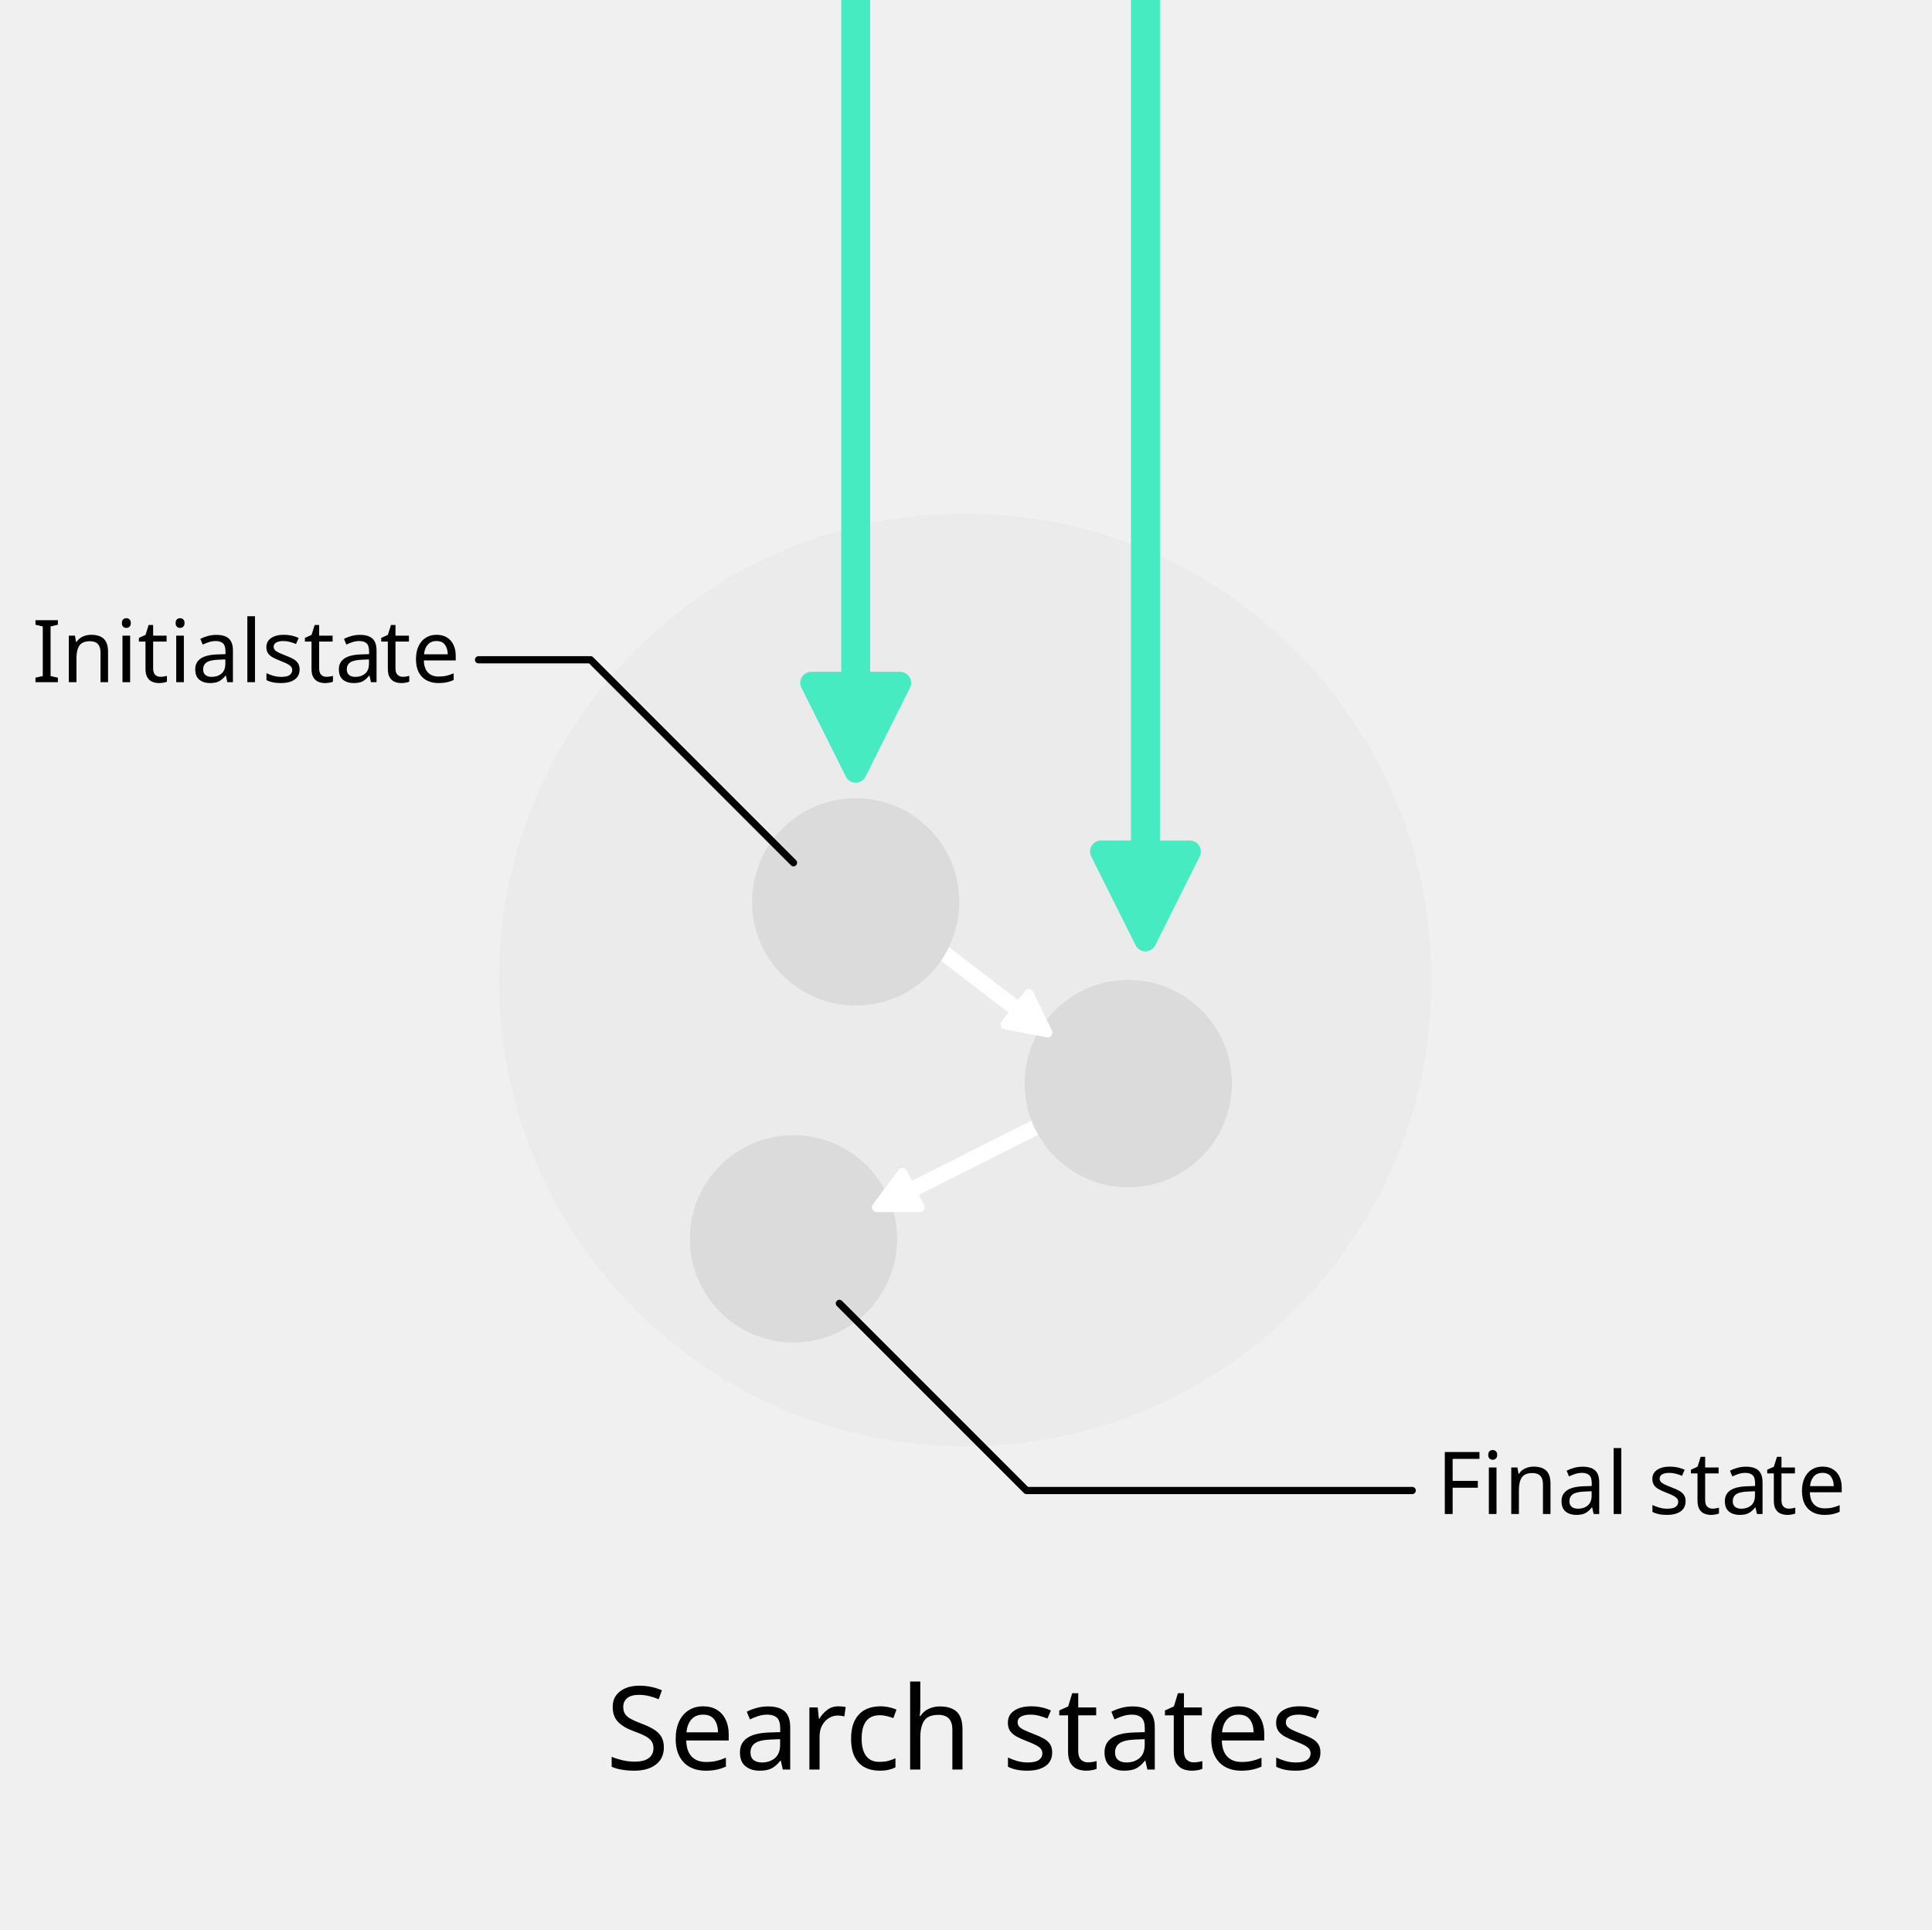
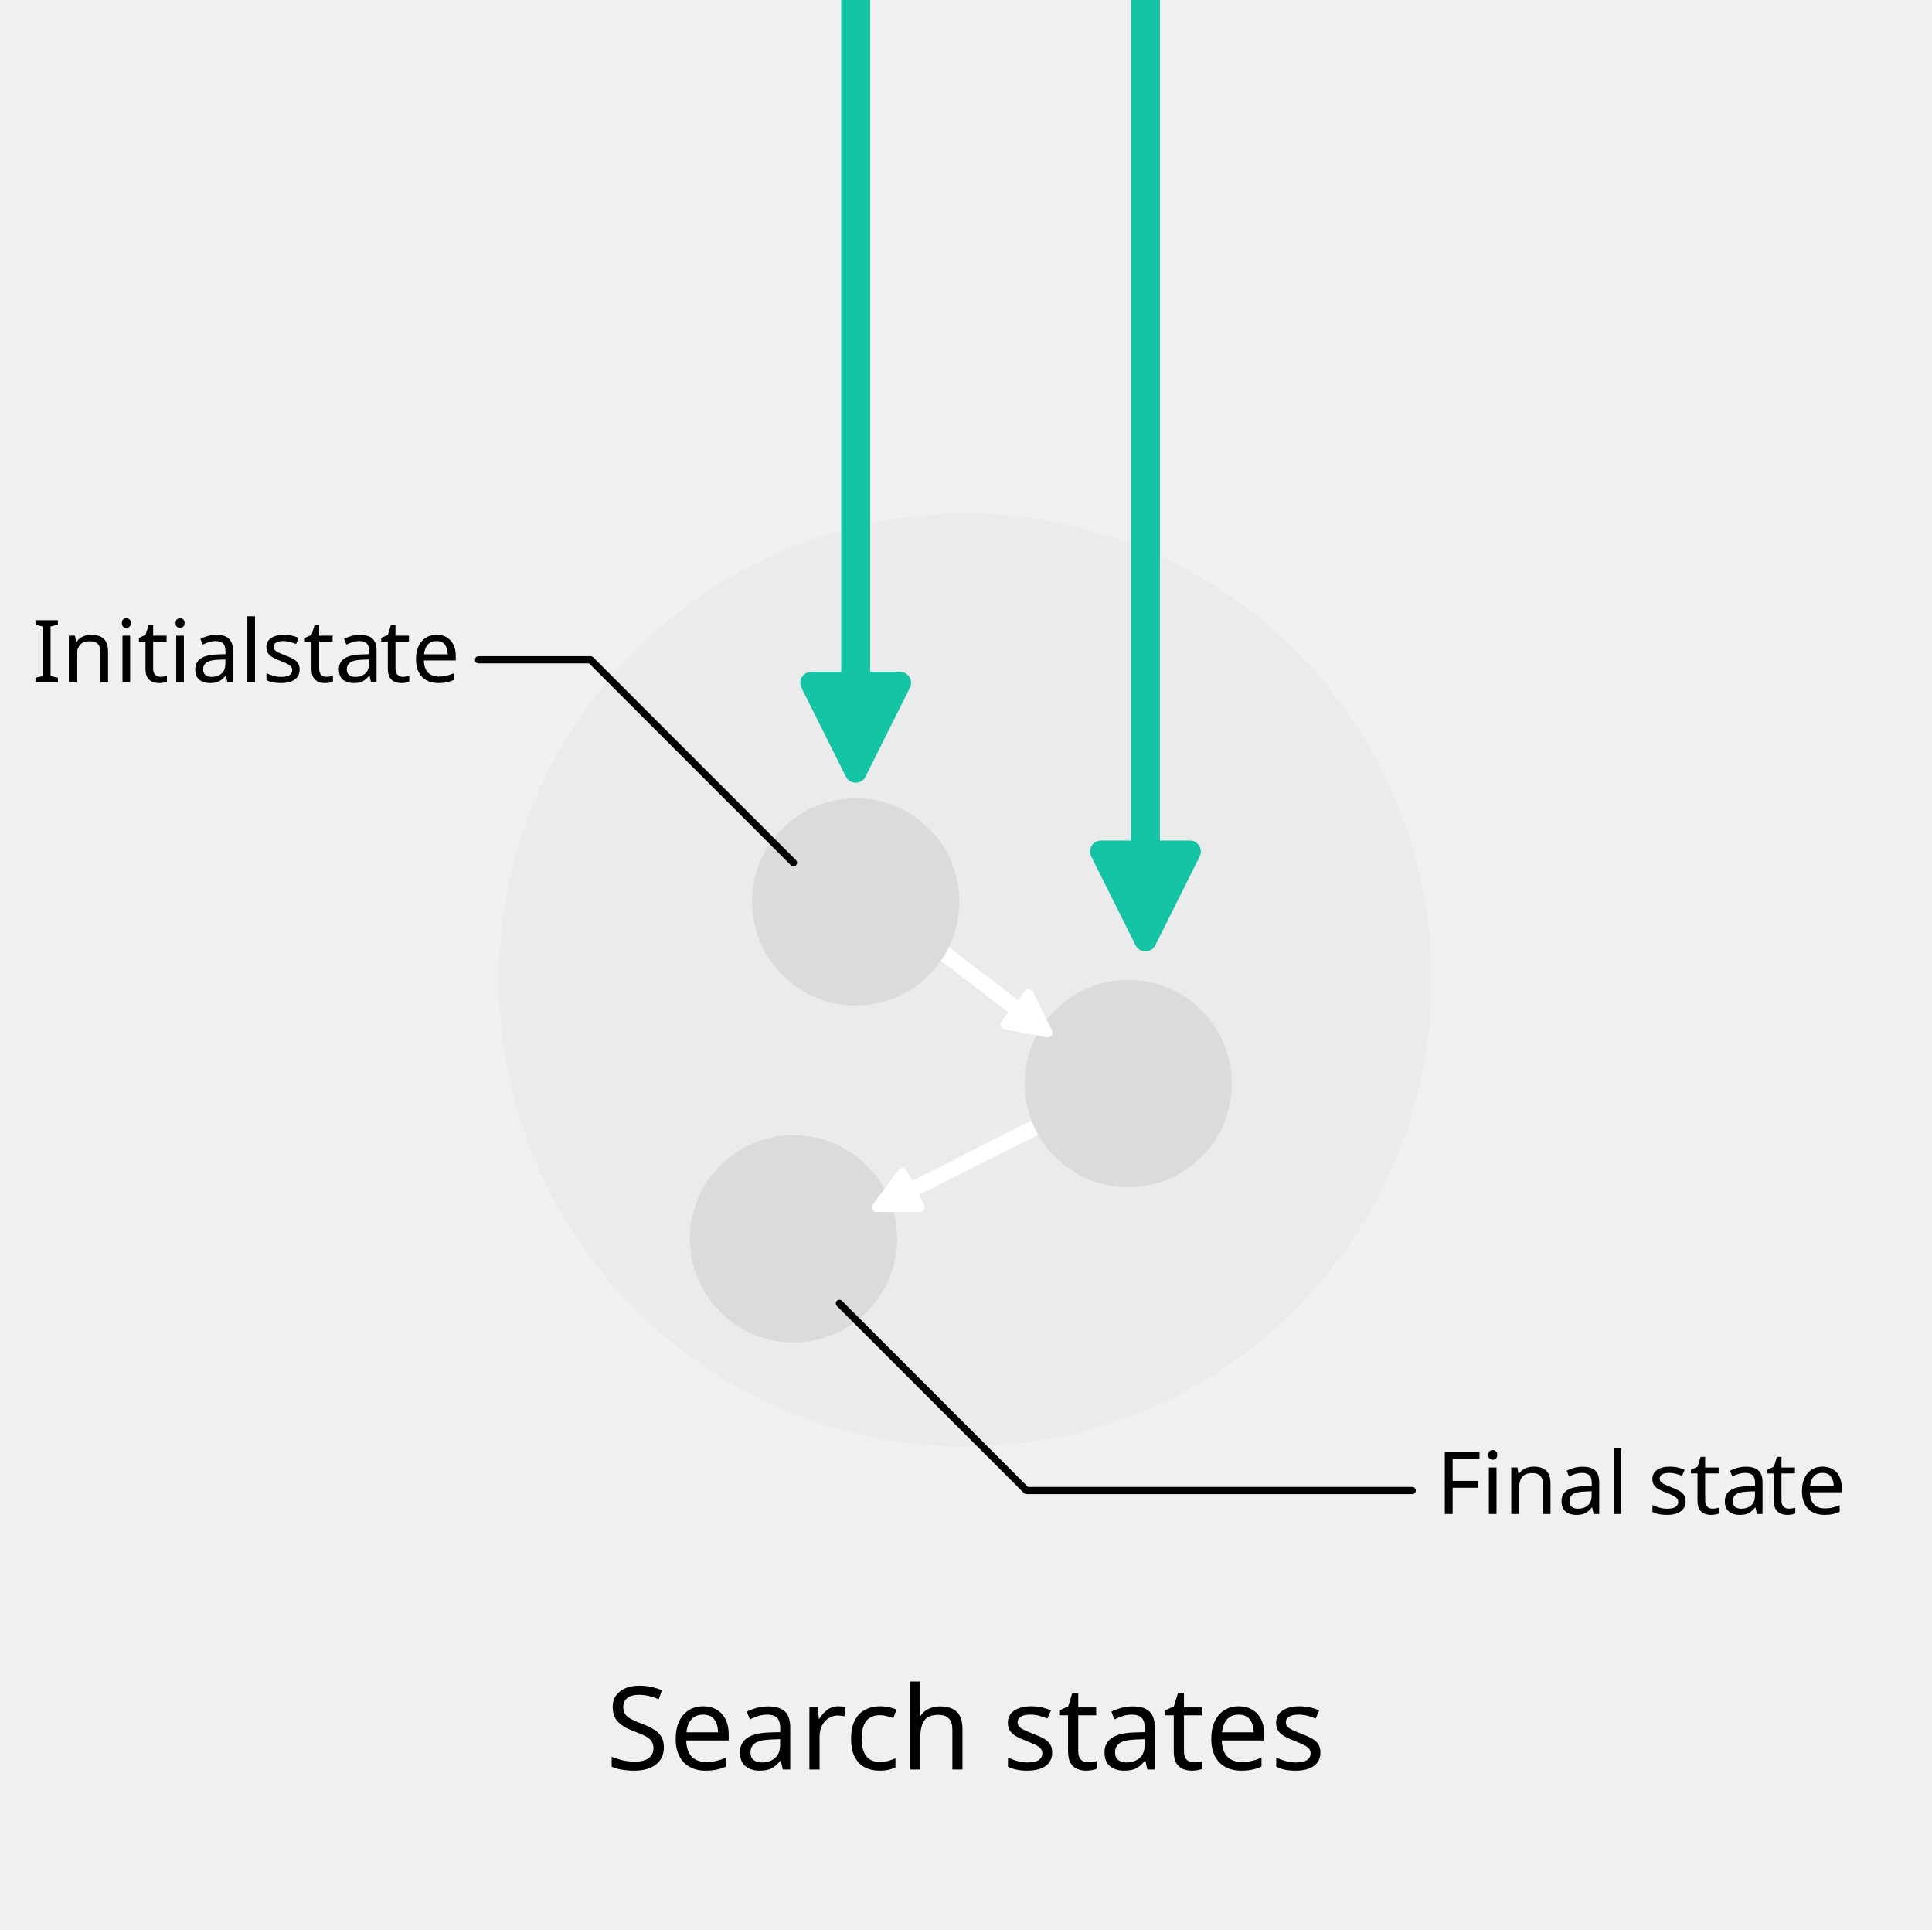
<svg xmlns="http://www.w3.org/2000/svg" width="100%" height="100%" viewBox="0 0 801 800" version="1.1" xml:space="preserve" style="fill-rule:evenodd;clip-rule:evenodd;stroke-linecap:round;stroke-linejoin:round;stroke-miterlimit:1.414;">
  <clipPath id="_clip1">
    <rect id="State-is-immutable" x="0.185" y="0" width="800" height="800" />
  </clipPath>
  <g clip-path="url(#_clip1)">
    <circle id="helper" cx="400.185" cy="406.221" r="193.327" style="fill:#ebebeb;" />
    <circle cx="328.977" cy="513.525" r="42.963" style="fill:#dbdbdb;" />
    <g>
      <path d="M447.661,458.096l-79.901,40.209" style="fill:#fff;stroke-width:6.5px;stroke:#fff;" />
      <path d="M361.881,499.284c-0.448,0.6 -0.518,1.402 -0.181,2.071c0.336,0.669 1.022,1.09 1.771,1.088c4.948,-0.013 13.324,-0.034 17.889,-0.046c0.685,-0.002 1.32,-0.358 1.679,-0.942c0.359,-0.584 0.39,-1.312 0.082,-1.924c-1.914,-3.803 -5.279,-10.489 -7.193,-14.293c-0.308,-0.612 -0.911,-1.021 -1.593,-1.08c-0.683,-0.06 -1.348,0.238 -1.758,0.787c-2.729,3.659 -7.737,10.373 -10.696,14.339Z" style="fill:#fff;" />
    </g>
    <circle cx="467.767" cy="449.184" r="42.963" style="fill:#dbdbdb;" />
    <g>
      <path d="M359.527,370.744l71.014,54.387" style="fill:#fff;stroke-width:6.5px;stroke:#fff;" />
      <path d="M436.135,427.188c0.328,0.673 0.247,1.474 -0.208,2.068c-0.455,0.595 -1.208,0.881 -1.943,0.74c-4.859,-0.934 -13.084,-2.516 -17.567,-3.378c-0.673,-0.129 -1.231,-0.598 -1.475,-1.238c-0.243,-0.64 -0.138,-1.361 0.279,-1.905c2.588,-3.381 7.139,-9.323 9.728,-12.703c0.417,-0.544 1.086,-0.834 1.767,-0.765c0.682,0.068 1.28,0.485 1.58,1.101c2,4.103 5.671,11.632 7.839,16.08Z" style="fill:#fff;" />
    </g>
    <circle cx="354.764" cy="373.849" r="42.963" style="fill:#dbdbdb;" />
    <text x="251.145px" y="733.513px" style="font-family:'Raleway-Regular', 'Raleway', sans-serif;font-size:48px;fill:#000;">Sear<tspan x="350.217px " y="733.513px ">c</tspan>h sta<tspan x="482.217px 497.673px " y="733.513px 733.513px ">te</tspan>s</text>
    <g>
-       <path d="M354.764,-177.006l0,468.523" style="fill:none;stroke-width:12px;stroke:#47ebc1;" />
-       <path d="M358.836,321.932c-0.771,1.543 -2.347,2.517 -4.072,2.517c-1.724,0 -3.301,-0.974 -4.072,-2.517c-5.095,-10.189 -13.72,-27.44 -18.421,-36.841c-0.705,-1.412 -0.63,-3.088 0.199,-4.43c0.83,-1.342 2.295,-2.159 3.873,-2.159c9.804,0 27.039,0 36.842,0c1.578,0 3.043,0.817 3.873,2.159c0.829,1.342 0.905,3.018 0.199,4.43c-4.701,9.401 -13.326,26.652 -18.421,36.841Z" style="fill:#47ebc1;" />
+       <path d="M354.764,-177.006l0,468.523" style="fill:none;stroke-width:12px;stroke:#13c4a5;" />
+       <path d="M358.836,321.932c-0.771,1.543 -2.347,2.517 -4.072,2.517c-1.724,0 -3.301,-0.974 -4.072,-2.517c-5.095,-10.189 -13.72,-27.44 -18.421,-36.841c-0.705,-1.412 -0.63,-3.088 0.199,-4.43c0.83,-1.342 2.295,-2.159 3.873,-2.159c9.804,0 27.039,0 36.842,0c1.578,0 3.043,0.817 3.873,2.159c0.829,1.342 0.905,3.018 0.199,4.43c-4.701,9.401 -13.326,26.652 -18.421,36.841Z" style="fill:#13c4a5;" />
    </g>
    <g>
-       <path d="M474.897,-39.709l0,418.46" style="fill:none;stroke-width:12px;stroke:#47ebc1;" />
-       <path d="M478.969,391.856c-0.771,1.542 -2.348,2.516 -4.072,2.516c-1.725,0 -3.301,-0.974 -4.072,-2.516c-5.095,-10.19 -13.721,-27.441 -18.421,-36.842c-0.706,-1.411 -0.63,-3.087 0.199,-4.429c0.83,-1.343 2.295,-2.16 3.873,-2.16c9.803,0 27.038,0 36.842,0c1.578,0 3.043,0.817 3.872,2.16c0.83,1.342 0.905,3.018 0.2,4.429c-4.701,9.401 -13.326,26.652 -18.421,36.842Z" style="fill:#47ebc1;" />
+       <path d="M474.897,-39.709l0,418.46" style="fill:#13c4a5;stroke-width:12px;stroke:#13c4a5;" />
+       <path d="M478.969,391.856c-0.771,1.542 -2.348,2.516 -4.072,2.516c-1.725,0 -3.301,-0.974 -4.072,-2.516c-5.095,-10.19 -13.721,-27.441 -18.421,-36.842c-0.706,-1.411 -0.63,-3.087 0.199,-4.429c0.83,-1.343 2.295,-2.16 3.873,-2.16c9.803,0 27.038,0 36.842,0c1.578,0 3.043,0.817 3.872,2.16c0.83,1.342 0.905,3.018 0.2,4.429c-4.701,9.401 -13.326,26.652 -18.421,36.842Z" style="fill:#13c4a5;" />
    </g>
    <text x="13.264px" y="282.792px" style="font-family:'Raleway-Regular', 'Raleway', sans-serif;font-size:36px;fill:#000;">Initial<tspan x="99.232px " y="282.792px "> </tspan>sta<tspan x="157.48px 169.072px " y="282.792px 282.792px ">te</tspan>
    </text>
    <text x="595.527px" y="627.609px" style="font-family:'Raleway-Regular', 'Raleway', sans-serif;font-size:36px;fill:#000;">Final<tspan x="673.863px " y="627.609px "> </tspan>sta<tspan x="732.111px 743.703px " y="627.609px 627.609px ">te</tspan>
    </text>
    <path d="M328.977,357.628l-84.13,-84.13l-46.441,0" style="fill:none;stroke-width:3px;stroke:#000;" />
    <path d="M348.011,540.294l77.567,77.567l159.915,0" style="fill:none;stroke-width:3px;stroke:#000;" />
  </g>
</svg>
